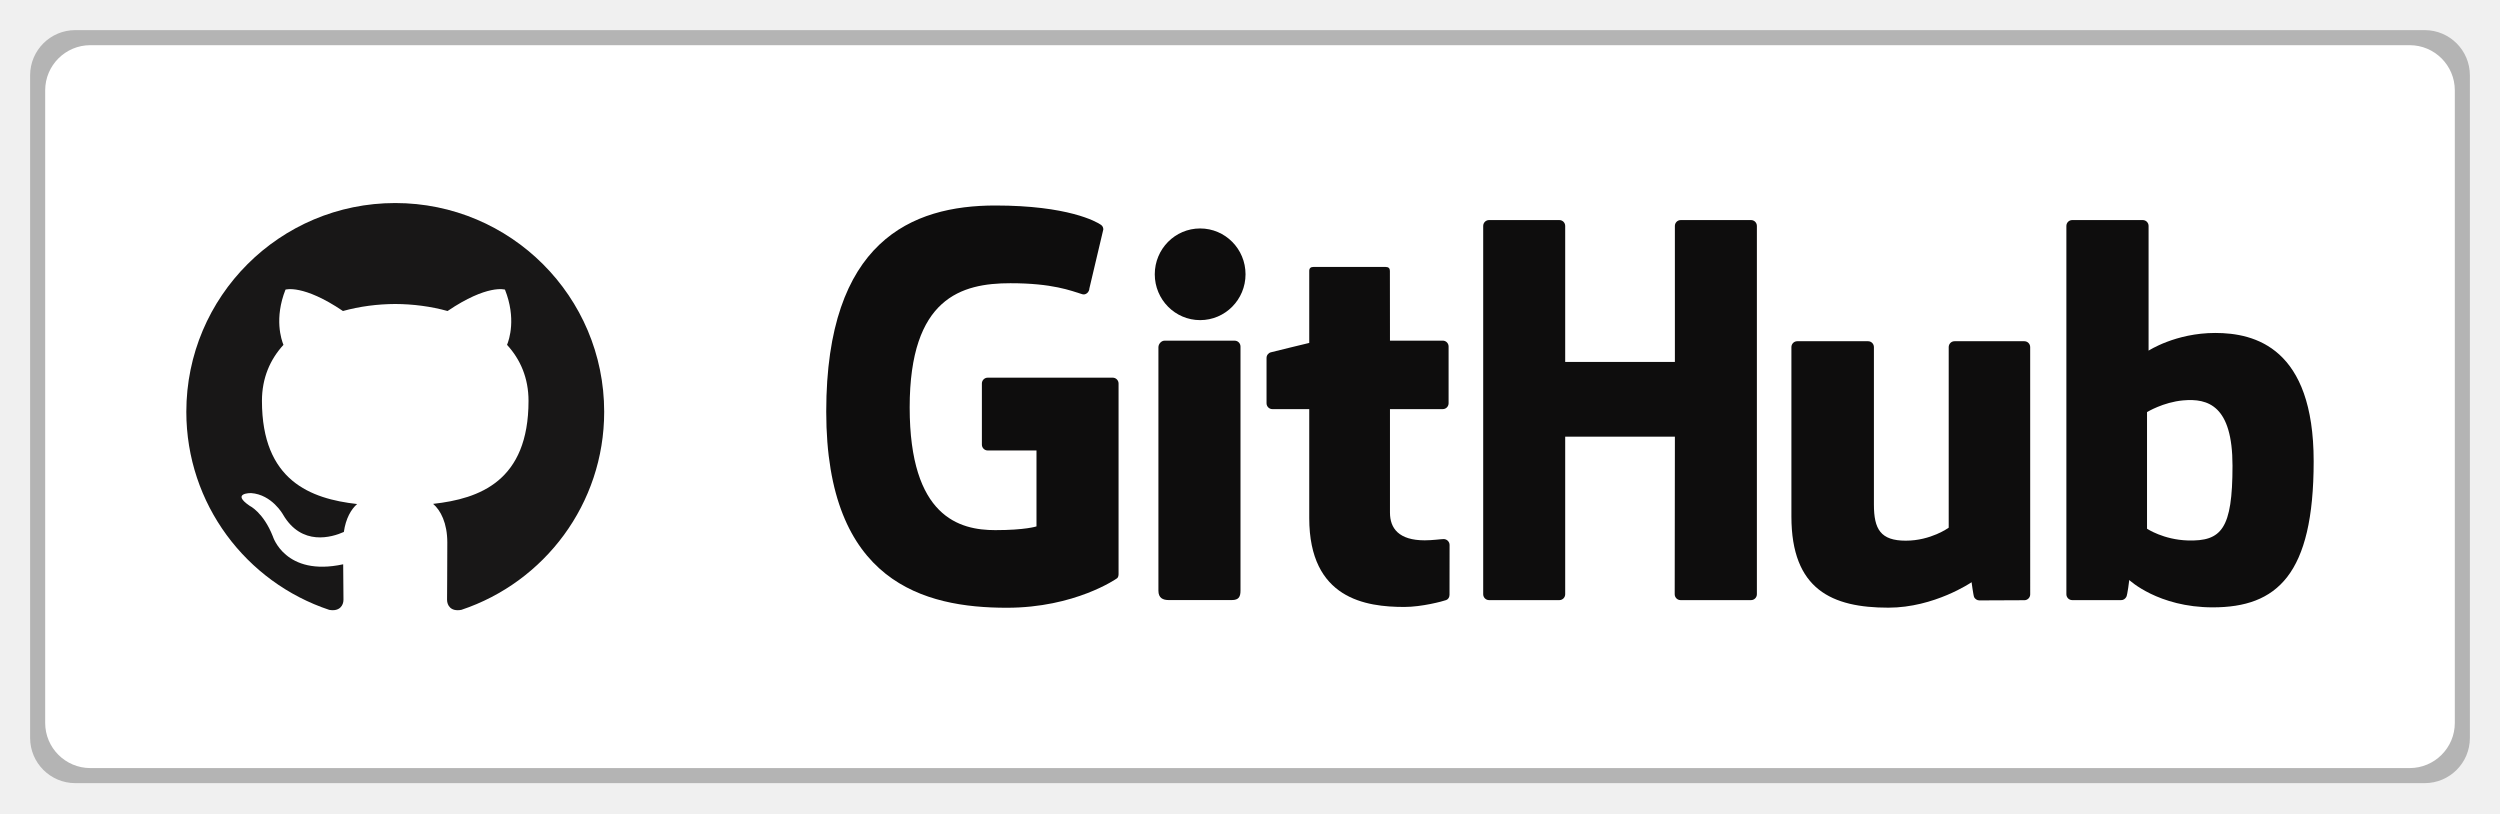
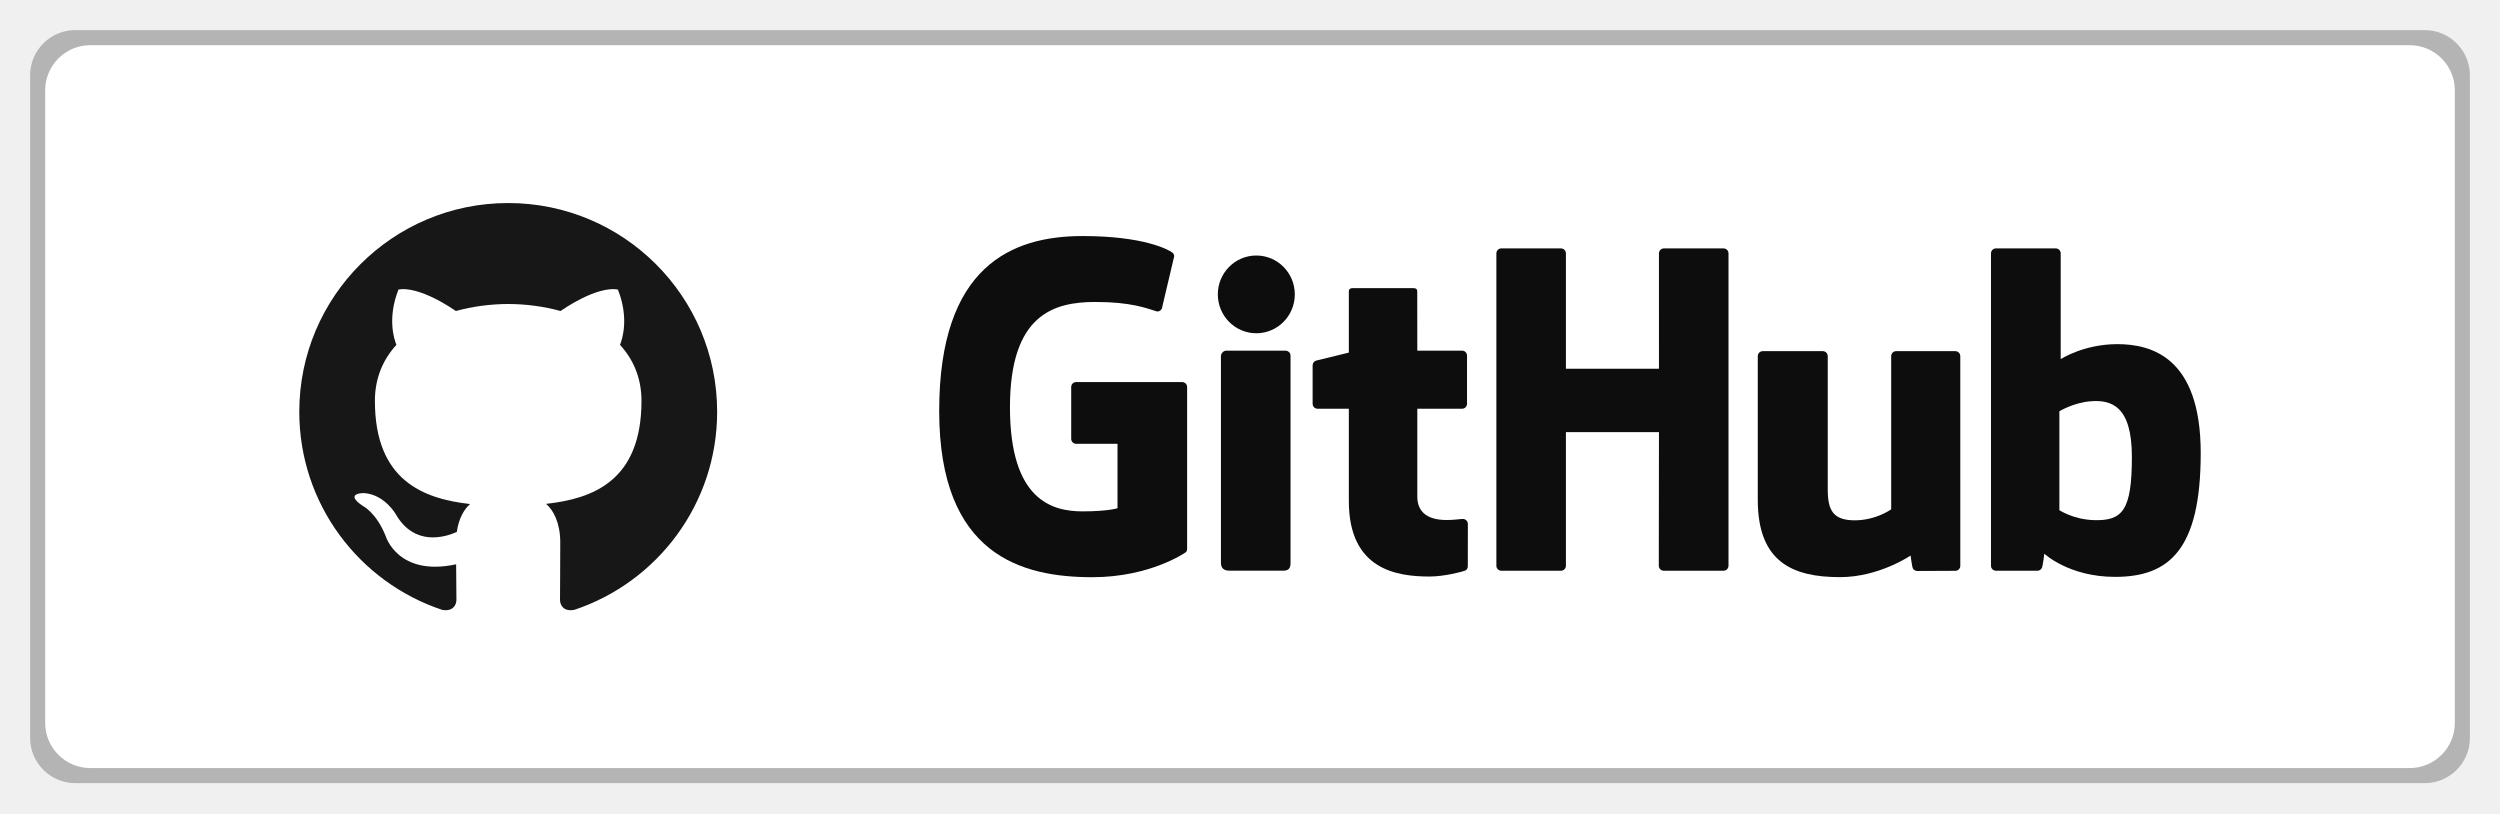
<svg xmlns="http://www.w3.org/2000/svg" width="166px" height="54px" version="1.1" xml:space="preserve" style="fill-rule:evenodd;clip-rule:evenodd;stroke-linejoin:round;stroke-miterlimit:2;">
  <g transform="matrix(1.0125,0,0,1.04167,-1.0375,-1.125)">
    <path d="M163,5.88C163,4.29 161.672,3 160.037,3L5.963,3C4.328,3 3,4.29 3,5.88L3,48.12C3,49.71 4.328,51 5.963,51L160.037,51C161.672,51 163,49.71 163,48.12L163,5.88Z" style="fill-opacity:0.25;" />
  </g>
  <path d="M163,6C163,4.344 161.656,3 160,3L6,3C4.344,3 3,4.344 3,6L3,48C3,49.656 4.344,51 6,51L160,51C161.656,51 163,49.656 163,48L163,6Z" style="fill:white;" />
-   <g transform="matrix(1,0,0,1,7.245,0)">
-     <g transform="matrix(1,0,0,1,0,0.783895)">
+   <g transform="matrix(1,0,0,1,14.7452,0)">
+     <g transform="matrix(0.848125,0,0,0.848125,7.23183,4.76543)">
      <g transform="matrix(0.27421,0,0,0.27421,66.6398,28.1389)">
        <path d="M0,-14.024L-30.267,-14.024C-31.048,-14.024 -31.682,-13.39 -31.682,-12.609L-31.682,2.189C-31.682,2.97 -31.048,3.605 -30.267,3.605L-18.46,3.605L-18.46,21.991C-18.46,21.991 -21.111,22.894 -28.441,22.894C-37.088,22.894 -49.168,19.735 -49.168,-6.829C-49.168,-33.398 -36.589,-36.894 -24.78,-36.894C-14.558,-36.894 -10.154,-35.094 -7.352,-34.227C-6.471,-33.958 -5.657,-34.834 -5.657,-35.615L-2.28,-49.913C-2.28,-50.279 -2.404,-50.719 -2.82,-51.018C-3.958,-51.83 -10.901,-55.715 -28.441,-55.715C-48.646,-55.715 -69.373,-47.118 -69.373,-5.793C-69.373,35.533 -45.643,41.691 -25.646,41.691C-9.089,41.691 0.955,34.616 0.955,34.616C1.369,34.388 1.414,33.809 1.414,33.544L1.414,-12.609C1.414,-13.39 0.781,-14.024 0,-14.024" style="fill:rgb(14,13,13);fill-rule:nonzero;" />
      </g>
      <g transform="matrix(0.27421,0,0,0.27421,109.412,38.6734)">
        <path d="M0,-89.181C0,-89.968 -0.624,-90.604 -1.405,-90.604L-18.447,-90.604C-19.226,-90.604 -19.858,-89.968 -19.858,-89.181C-19.858,-89.177 -19.854,-56.246 -19.854,-56.246L-46.418,-56.246L-46.418,-89.181C-46.418,-89.968 -47.045,-90.604 -47.825,-90.604L-64.866,-90.604C-65.641,-90.604 -66.273,-89.968 -66.273,-89.181L-66.273,-0.003C-66.273,0.783 -65.641,1.423 -64.866,1.423L-47.825,1.423C-47.045,1.423 -46.418,0.783 -46.418,-0.003L-46.418,-38.148L-19.854,-38.148C-19.854,-38.148 -19.9,-0.006 -19.9,-0.003C-19.9,0.783 -19.269,1.423 -18.488,1.423L-1.406,1.423C-0.626,1.423 -0.002,0.783 0,-0.003L0,-89.181Z" style="fill:rgb(14,13,13);fill-rule:nonzero;" />
      </g>
      <g transform="matrix(0,-0.27421,-0.27421,0,72.4439,14.4159)">
        <path d="M-10.985,-10.993C-4.849,-10.993 0.111,-6.073 0.111,-0.002C0.111,6.062 -4.849,10.985 -10.985,10.985C-17.115,10.985 -22.087,6.062 -22.087,-0.002C-22.087,-6.073 -17.115,-10.993 -10.985,-10.993" style="fill:rgb(14,13,13);fill-rule:nonzero;" />
      </g>
      <g transform="matrix(0.27421,0,0,0.27421,75.124,27.3828)">
        <path d="M0,40.309L0,-18.805C0,-19.586 -0.63,-20.225 -1.41,-20.225L-18.398,-20.225C-19.178,-20.225 -19.875,-19.422 -19.875,-18.64L-19.875,40.337C-19.875,42.069 -18.795,42.585 -17.397,42.585L-2.091,42.585C-0.412,42.585 0,41.76 0,40.309Z" style="fill:rgb(14,13,13);fill-rule:nonzero;" />
      </g>
      <g transform="matrix(0.27421,0,0,0.27421,127.172,39.5654)">
        <path d="M0,-64.519L-16.911,-64.519C-17.687,-64.519 -18.318,-63.88 -18.318,-63.093L-18.318,-19.367C-18.318,-19.367 -22.615,-16.223 -28.713,-16.223C-34.811,-16.223 -36.429,-18.99 -36.429,-24.961L-36.429,-63.093C-36.429,-63.88 -37.059,-64.519 -37.835,-64.519L-54.999,-64.519C-55.773,-64.519 -56.408,-63.88 -56.408,-63.093L-56.408,-22.074C-56.408,-4.339 -46.524,0 -32.927,0C-21.771,0 -12.777,-6.163 -12.777,-6.163C-12.777,-6.163 -12.35,-2.915 -12.155,-2.53C-11.962,-2.146 -11.457,-1.758 -10.911,-1.758L0.008,-1.806C0.782,-1.806 1.417,-2.446 1.417,-3.23L1.411,-63.093C1.411,-63.88 0.779,-64.519 0,-64.519" style="fill:rgb(14,13,13);fill-rule:nonzero;" />
      </g>
      <g transform="matrix(0.27421,0,0,0.27421,138.017,18.2713)">
        <path d="M0,61.379C-5.866,61.2 -9.845,58.539 -9.845,58.539L-9.845,30.298C-9.845,30.298 -5.92,27.892 -1.104,27.462C4.986,26.917 10.854,28.756 10.854,43.284C10.854,58.603 8.206,61.627 0,61.379M6.67,11.134C-2.935,11.134 -9.468,15.42 -9.468,15.42L-9.468,-14.778C-9.468,-15.565 -10.098,-16.201 -10.874,-16.201L-27.965,-16.201C-28.742,-16.201 -29.373,-15.565 -29.373,-14.778L-29.373,74.4C-29.373,75.187 -28.742,75.827 -27.963,75.827L-16.105,75.827C-15.571,75.827 -15.167,75.551 -14.868,75.069C-14.573,74.59 -14.148,70.958 -14.148,70.958C-14.148,70.958 -7.16,77.58 6.069,77.58C21.601,77.58 30.508,69.702 30.508,42.214C30.508,14.726 16.282,11.134 6.67,11.134" style="fill:rgb(14,13,13);fill-rule:nonzero;" />
      </g>
      <g transform="matrix(0.27421,0,0,0.27421,88.5548,34.6238)">
        <path d="M0,-46.64L-12.784,-46.64C-12.784,-46.64 -12.803,-63.525 -12.803,-63.529C-12.803,-64.168 -13.132,-64.488 -13.872,-64.488L-31.292,-64.488C-31.969,-64.488 -32.333,-64.189 -32.333,-63.538L-32.333,-46.086C-32.333,-46.086 -41.063,-43.979 -41.653,-43.808C-42.241,-43.638 -42.674,-43.096 -42.674,-42.449L-42.674,-31.482C-42.674,-30.694 -42.044,-30.057 -41.265,-30.057L-32.333,-30.057L-32.333,-3.673C-32.333,15.923 -18.587,17.848 -9.312,17.848C-5.073,17.848 -0.003,16.487 0.834,16.178C1.34,15.992 1.635,15.468 1.635,14.9L1.649,2.835C1.649,2.048 0.984,1.411 0.236,1.411C-0.509,1.411 -2.415,1.714 -4.377,1.714C-10.656,1.714 -12.784,-1.205 -12.784,-4.984C-12.784,-8.761 -12.785,-30.057 -12.785,-30.057L0,-30.057C0.779,-30.057 1.411,-30.694 1.411,-31.482L1.411,-45.219C1.411,-46.006 0.779,-46.64 0,-46.64" style="fill:rgb(14,13,13);fill-rule:nonzero;" />
      </g>
    </g>
    <g transform="matrix(0.851648,0,0,0.850871,18.9987,40.628)">
      <path d="M0,-31.904C-8.995,-31.904 -16.288,-24.611 -16.288,-15.614C-16.288,-8.417 -11.621,-2.312 -5.148,-0.157C-4.333,-0.008 -4.036,-0.511 -4.036,-0.943C-4.036,-1.329 -4.05,-2.354 -4.058,-3.713C-8.589,-2.729 -9.545,-5.897 -9.545,-5.897C-10.286,-7.778 -11.354,-8.279 -11.354,-8.279C-12.833,-9.29 -11.242,-9.27 -11.242,-9.27C-9.607,-9.154 -8.747,-7.591 -8.747,-7.591C-7.294,-5.102 -4.934,-5.821 -4.006,-6.237C-3.858,-7.29 -3.438,-8.008 -2.972,-8.415C-6.589,-8.826 -10.392,-10.224 -10.392,-16.466C-10.392,-18.244 -9.757,-19.698 -8.715,-20.837C-8.883,-21.249 -9.442,-22.905 -8.556,-25.148C-8.556,-25.148 -7.188,-25.586 -4.076,-23.478C-2.777,-23.839 -1.383,-24.02 0.002,-24.026C1.385,-24.02 2.779,-23.839 4.08,-23.478C7.19,-25.586 8.555,-25.148 8.555,-25.148C9.444,-22.905 8.885,-21.249 8.717,-20.837C9.761,-19.698 10.392,-18.244 10.392,-16.466C10.392,-10.208 6.583,-8.831 2.954,-8.428C3.539,-7.925 4.06,-6.931 4.06,-5.411C4.06,-3.234 4.04,-1.477 4.04,-0.943C4.04,-0.507 4.333,0 5.16,-0.159C11.628,-2.318 16.291,-8.419 16.291,-15.614C16.291,-24.611 8.997,-31.904 0,-31.904" style="fill:rgb(24,23,23);" />
    </g>
  </g>
</svg>
